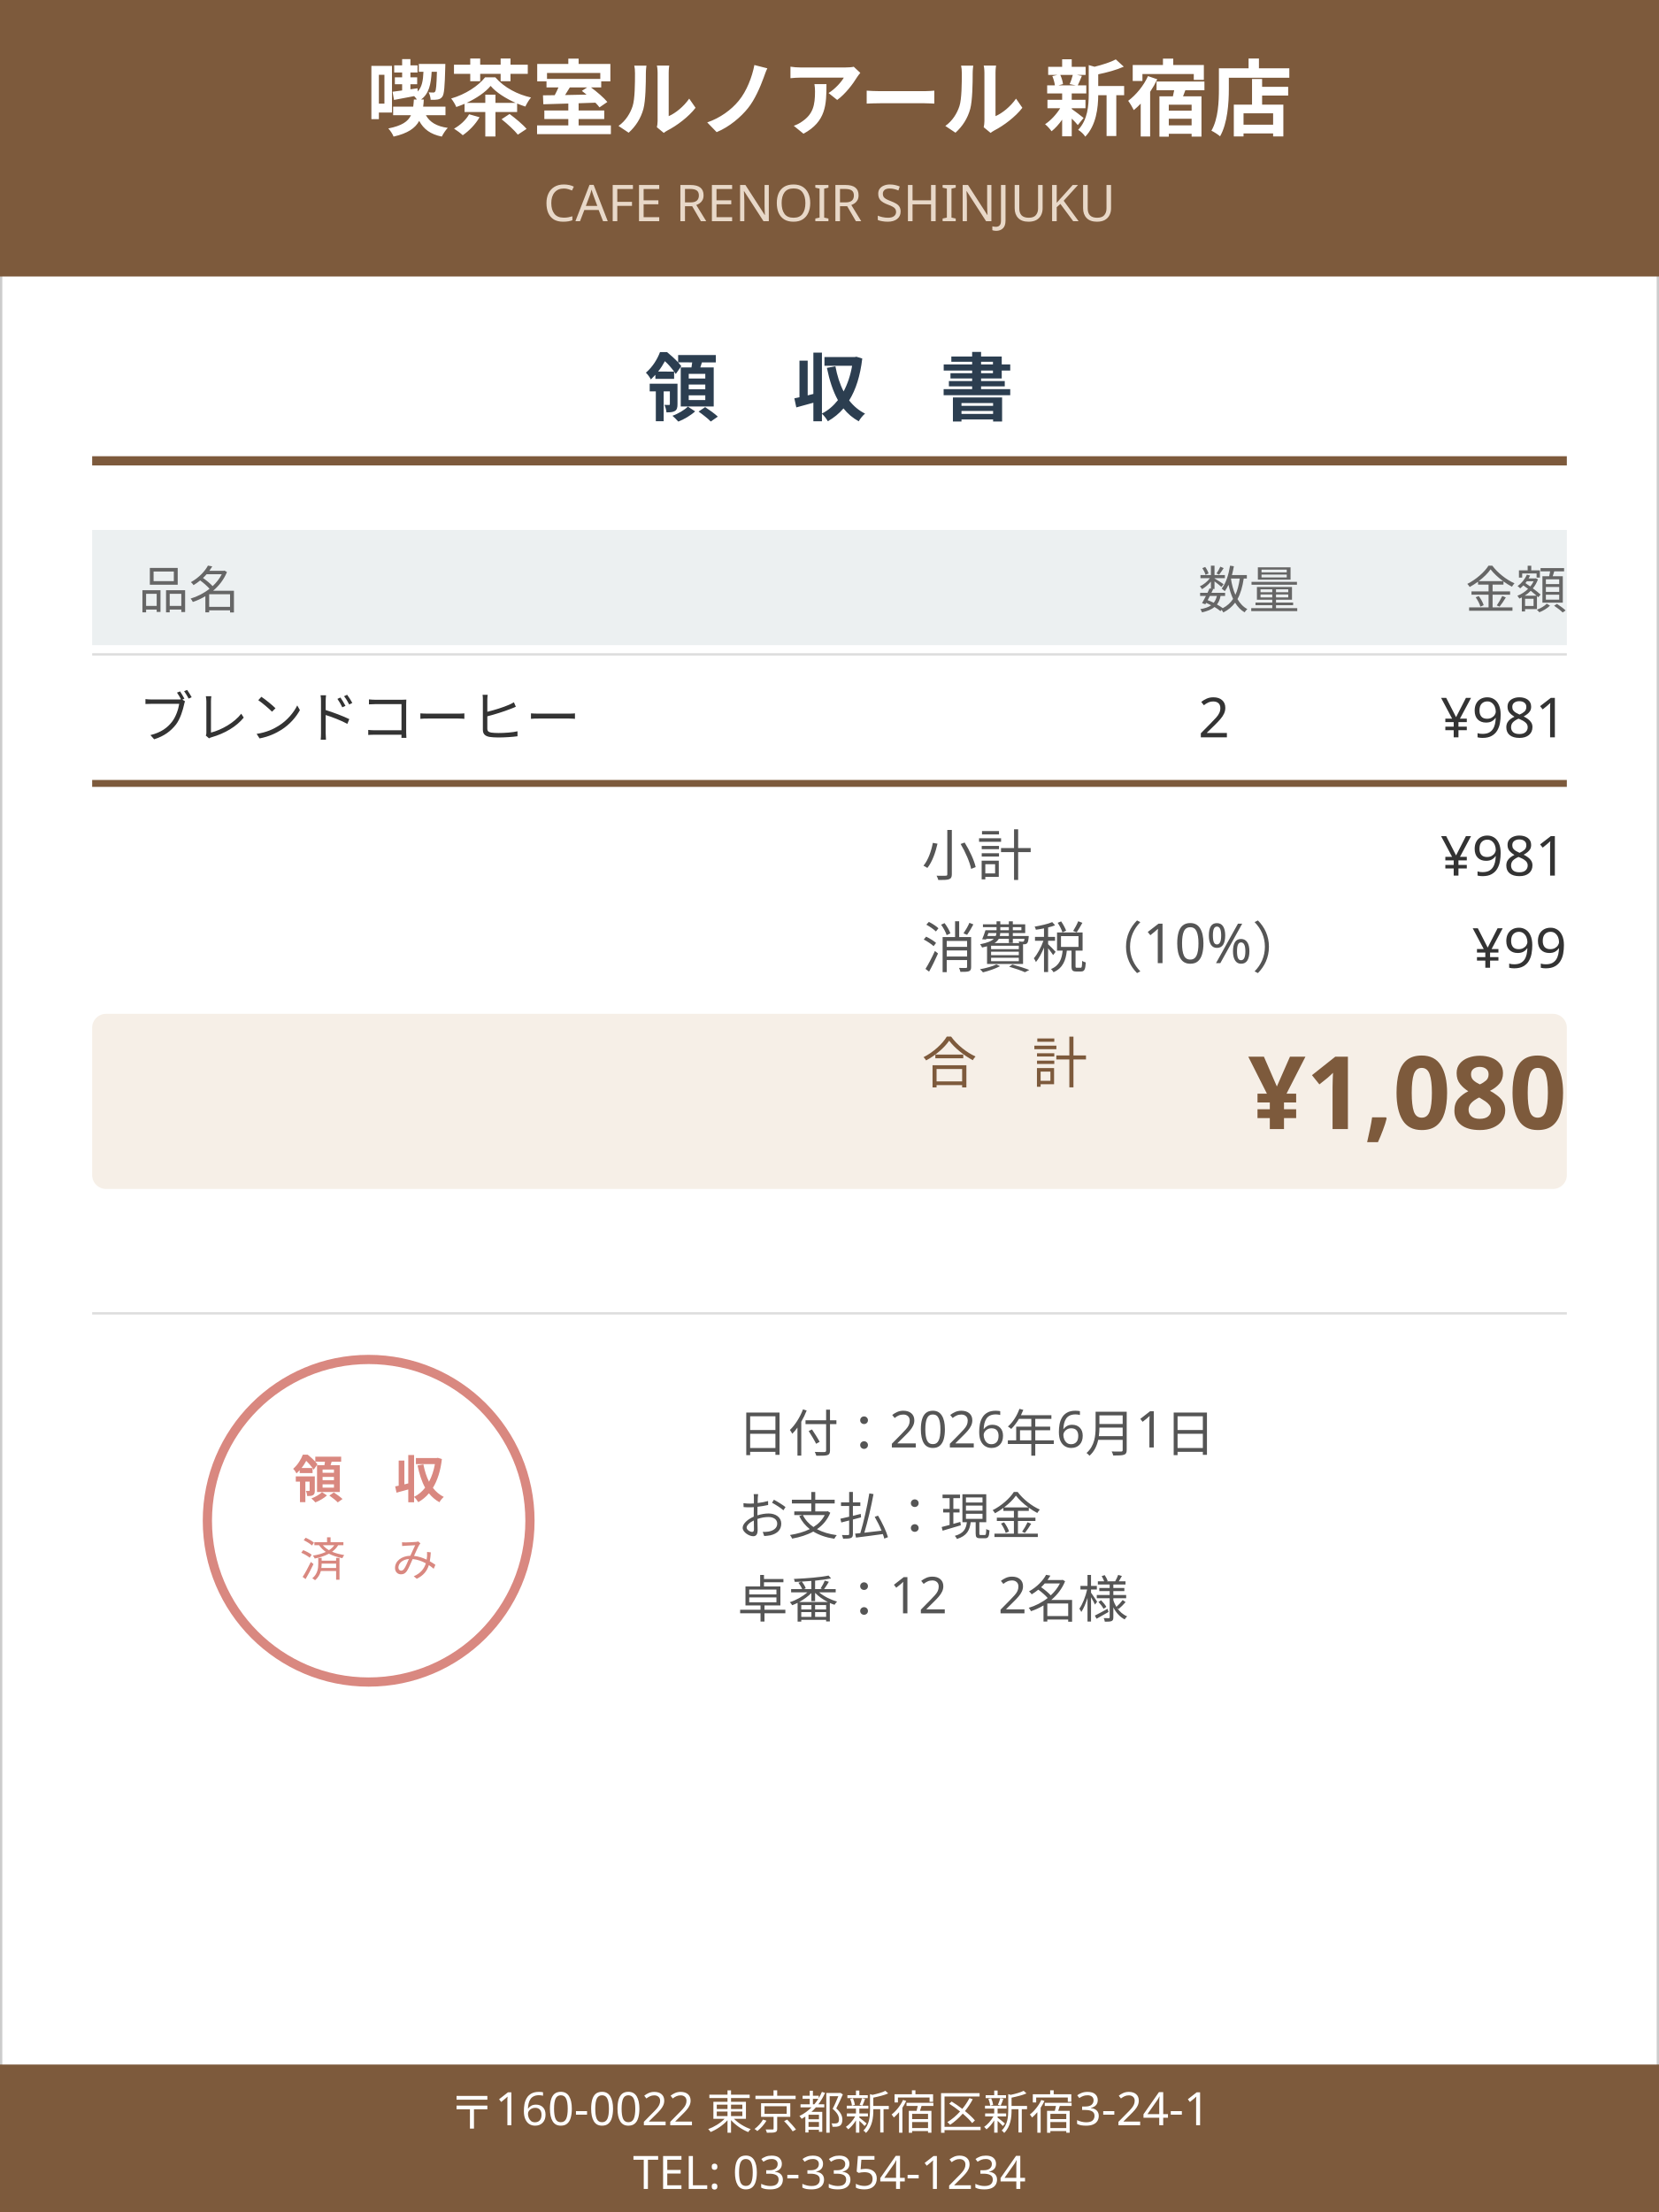
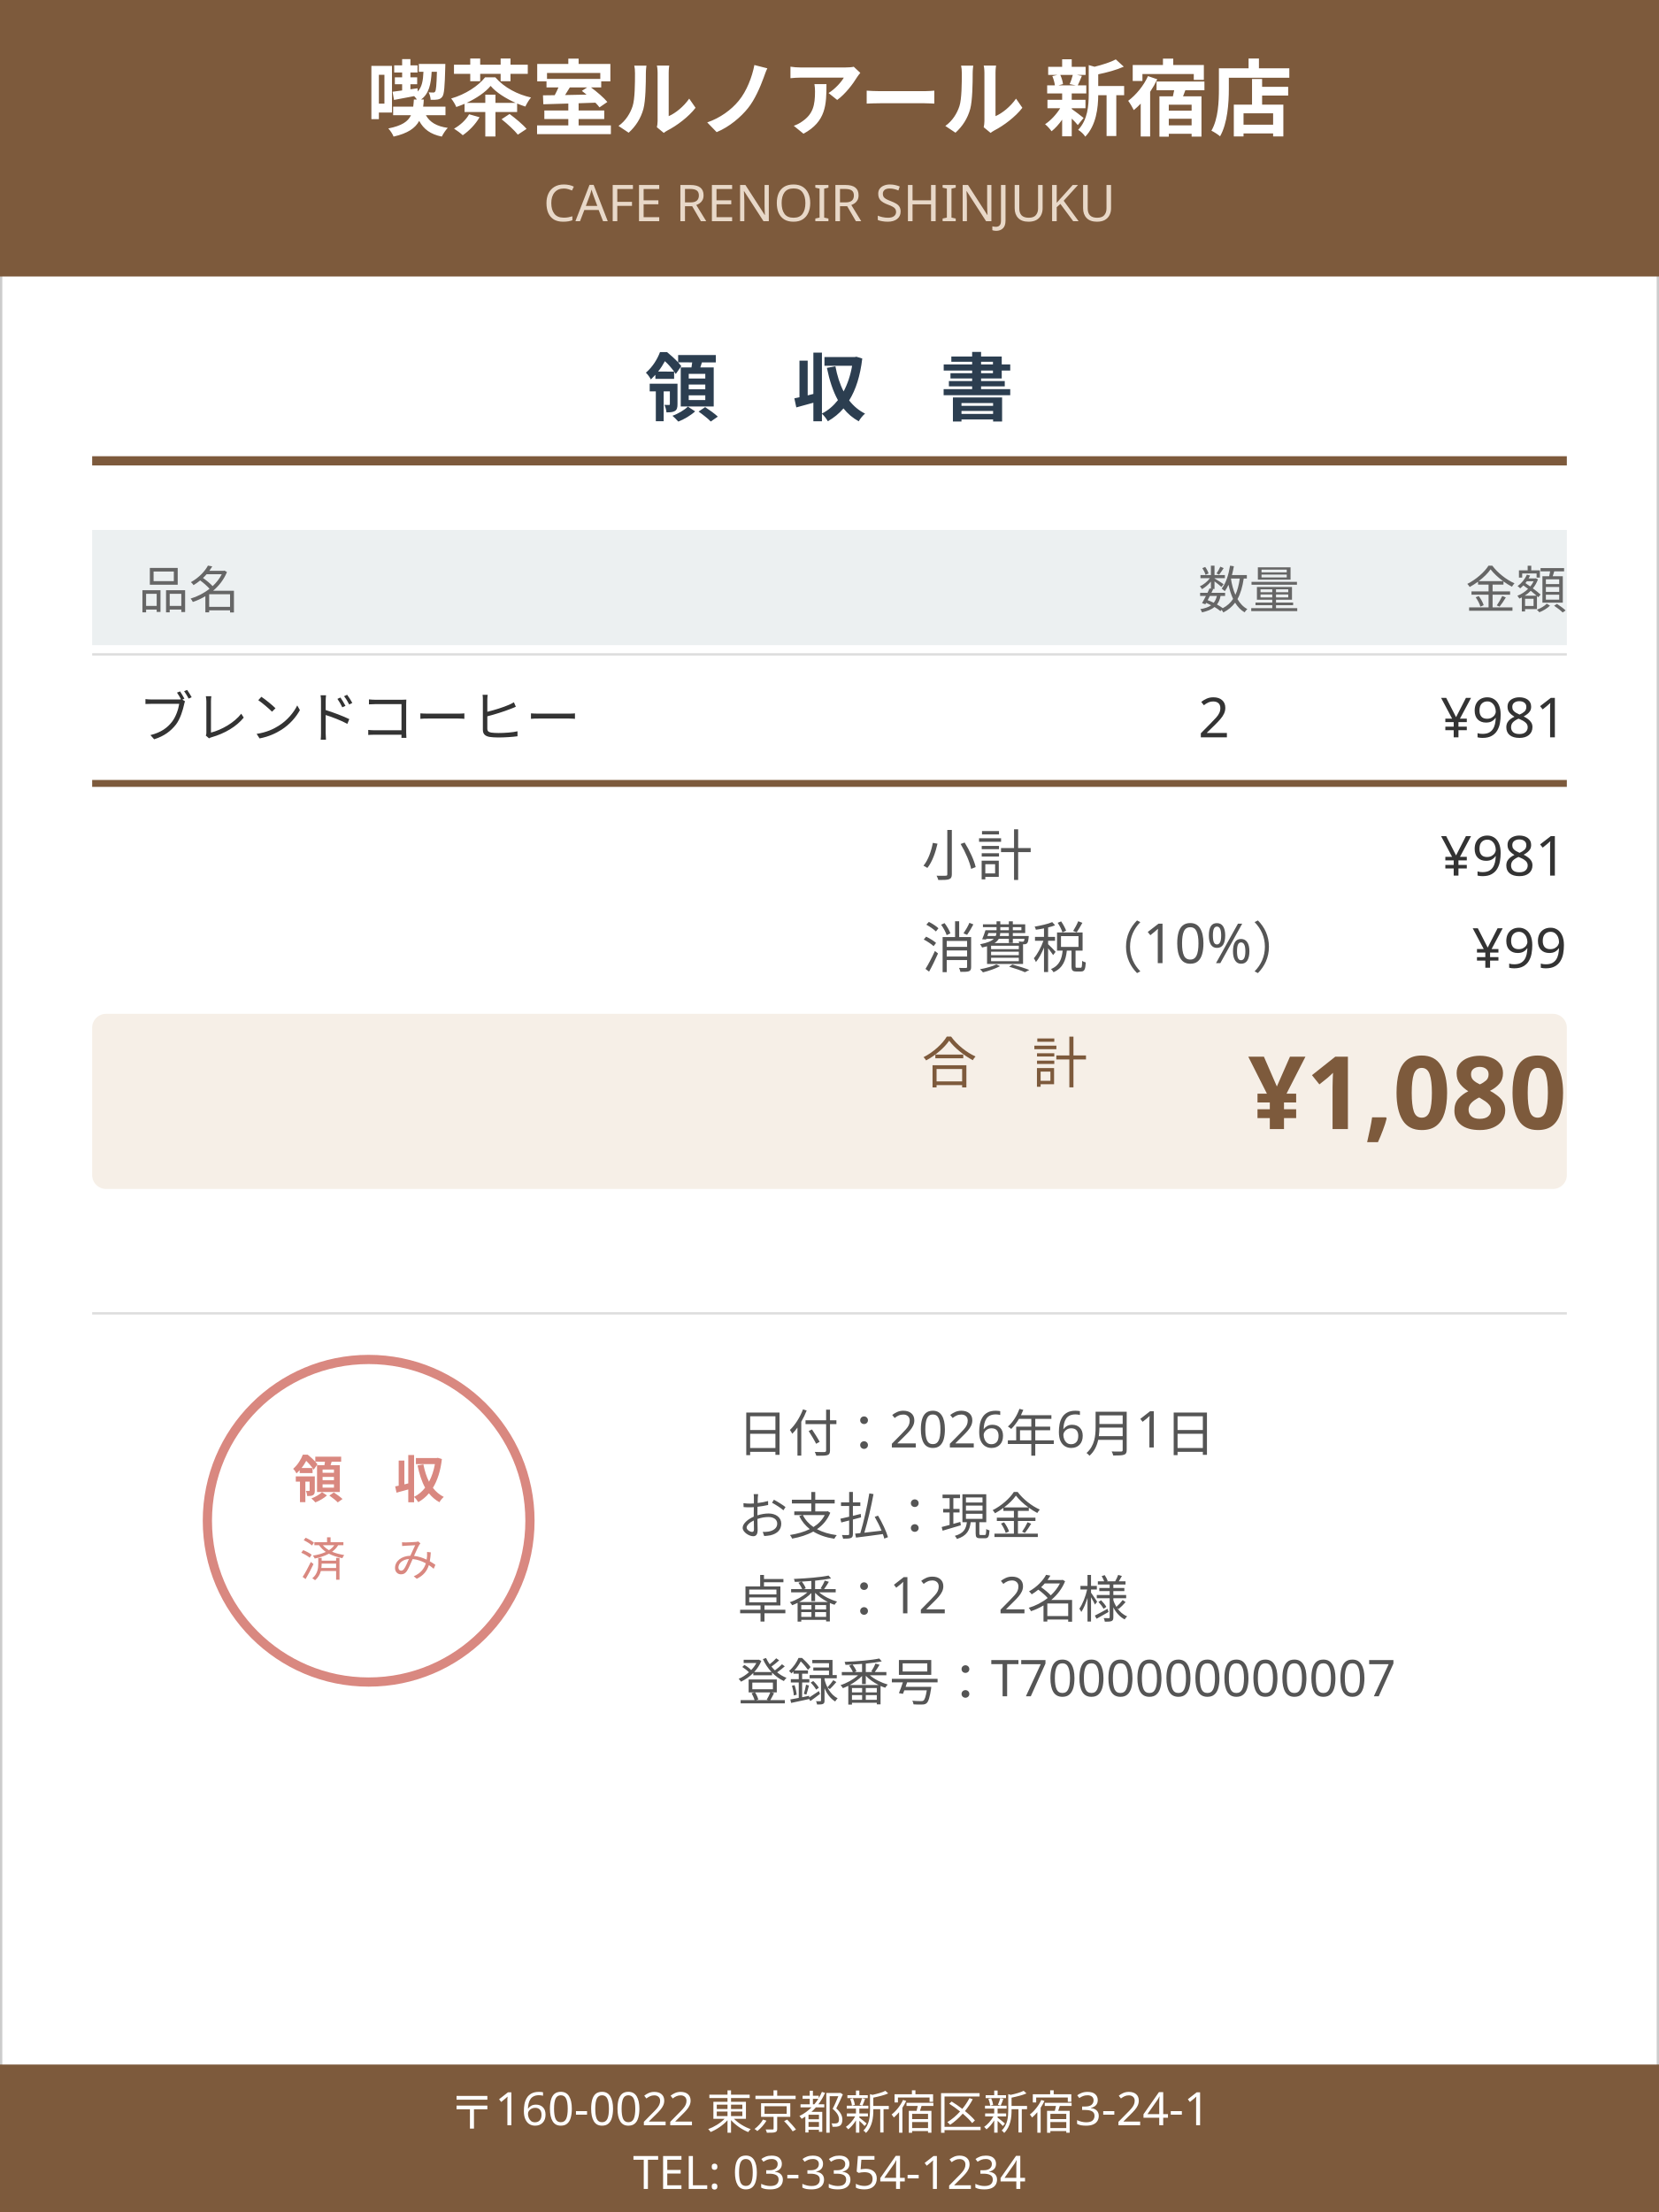
<svg xmlns="http://www.w3.org/2000/svg" width="360" height="480" viewBox="0 0 360 480">
  <rect width="360" height="480" fill="#fff" stroke="#ccc" stroke-width="1" />
  <rect width="360" height="60" fill="#7d5a3c" />
  <text x="180" y="28" font-family="sans-serif" font-size="18" font-weight="bold" fill="white" text-anchor="middle">喫茶室ルノアール 新宿店</text>
  <text x="180" y="48" font-family="sans-serif" font-size="11" fill="#e8d8c8" text-anchor="middle">CAFE RENOIR SHINJUKU</text>
  <text x="180" y="90" font-family="sans-serif" font-size="16" font-weight="bold" fill="#2c3e50" text-anchor="middle">領　収　書</text>
  <line x1="20" y1="100" x2="340" y2="100" stroke="#7d5a3c" stroke-width="2" />
  <rect x="20" y="115" width="320" height="25" fill="#ecf0f1" />
  <text x="30" y="132" font-family="sans-serif" font-size="11" fill="#666">品名</text>
  <text x="260" y="132" font-family="sans-serif" font-size="11" fill="#666">数量</text>
  <text x="340" y="132" font-family="sans-serif" font-size="11" fill="#666" text-anchor="end">金額</text>
  <line x1="20" y1="142" x2="340" y2="142" stroke="#ddd" stroke-width="0.5" />
  <text x="30" y="160" font-family="sans-serif" font-size="12" fill="#333">ブレンドコーヒー</text>
  <text x="260" y="160" font-family="sans-serif" font-size="12" fill="#333">2</text>
  <text x="340" y="160" font-family="sans-serif" font-size="12" fill="#333" text-anchor="end">¥981</text>
  <line x1="20" y1="170" x2="340" y2="170" stroke="#7d5a3c" stroke-width="1.5" />
  <text x="200" y="190" font-family="sans-serif" font-size="12" fill="#555">小計</text>
  <text x="340" y="190" font-family="sans-serif" font-size="12" fill="#333" text-anchor="end">¥981</text>
  <text x="200" y="210" font-family="sans-serif" font-size="12" fill="#555">消費税（10%）</text>
  <text x="340" y="210" font-family="sans-serif" font-size="12" fill="#333" text-anchor="end">¥99</text>
  <rect x="20" y="220" width="320" height="38" fill="#f6efe7" rx="3" />
  <text x="200" y="235" font-family="sans-serif" font-size="12" fill="#7d5a3c">合　計</text>
  <text x="340" y="245" font-family="sans-serif" font-size="22" font-weight="bold" fill="#7d5a3c" text-anchor="end">¥1,080</text>
  <circle cx="80" cy="330" r="35" fill="none" stroke="#c0392b" stroke-width="2" opacity="0.6" />
  <text x="80" y="325" font-family="sans-serif" font-size="11" font-weight="bold" fill="#c0392b" text-anchor="middle" opacity="0.6">領　収</text>
  <text x="80" y="342" font-family="sans-serif" font-size="10" fill="#c0392b" text-anchor="middle" opacity="0.6">済　み</text>
  <line x1="20" y1="285" x2="340" y2="285" stroke="#ddd" stroke-width="0.5" />
  <text x="160" y="315" font-family="sans-serif" font-size="11" fill="#555">日付：2026年6月1日</text>
  <text x="160" y="333" font-family="sans-serif" font-size="11" fill="#555">お支払：現金</text>
  <text x="160" y="351" font-family="sans-serif" font-size="11" fill="#555">卓番：12　2名様</text>
+   <text x="160" y="369" font-family="sans-serif" font-size="11" fill="#555">登録番号：T7000000000007</text>
  <rect y="448" width="360" height="32" fill="#7d5a3c" />
  <text x="180" y="462" font-family="sans-serif" font-size="10" fill="white" text-anchor="middle">〒160-0022 東京都新宿区新宿3-24-1</text>
  <text x="180" y="475" font-family="sans-serif" font-size="10" fill="white" text-anchor="middle">TEL: 03-3354-1234</text>
</svg>
